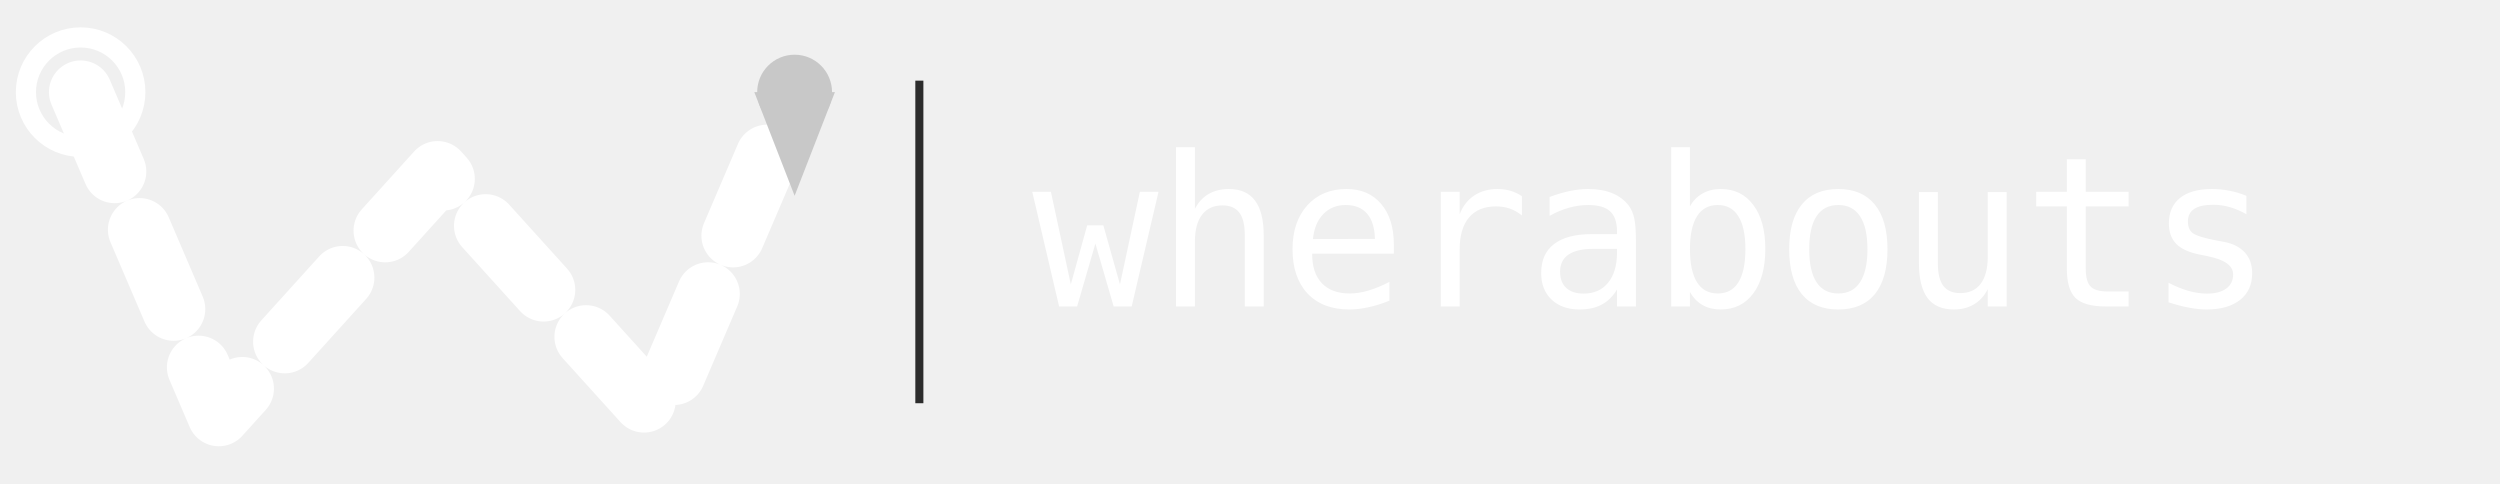
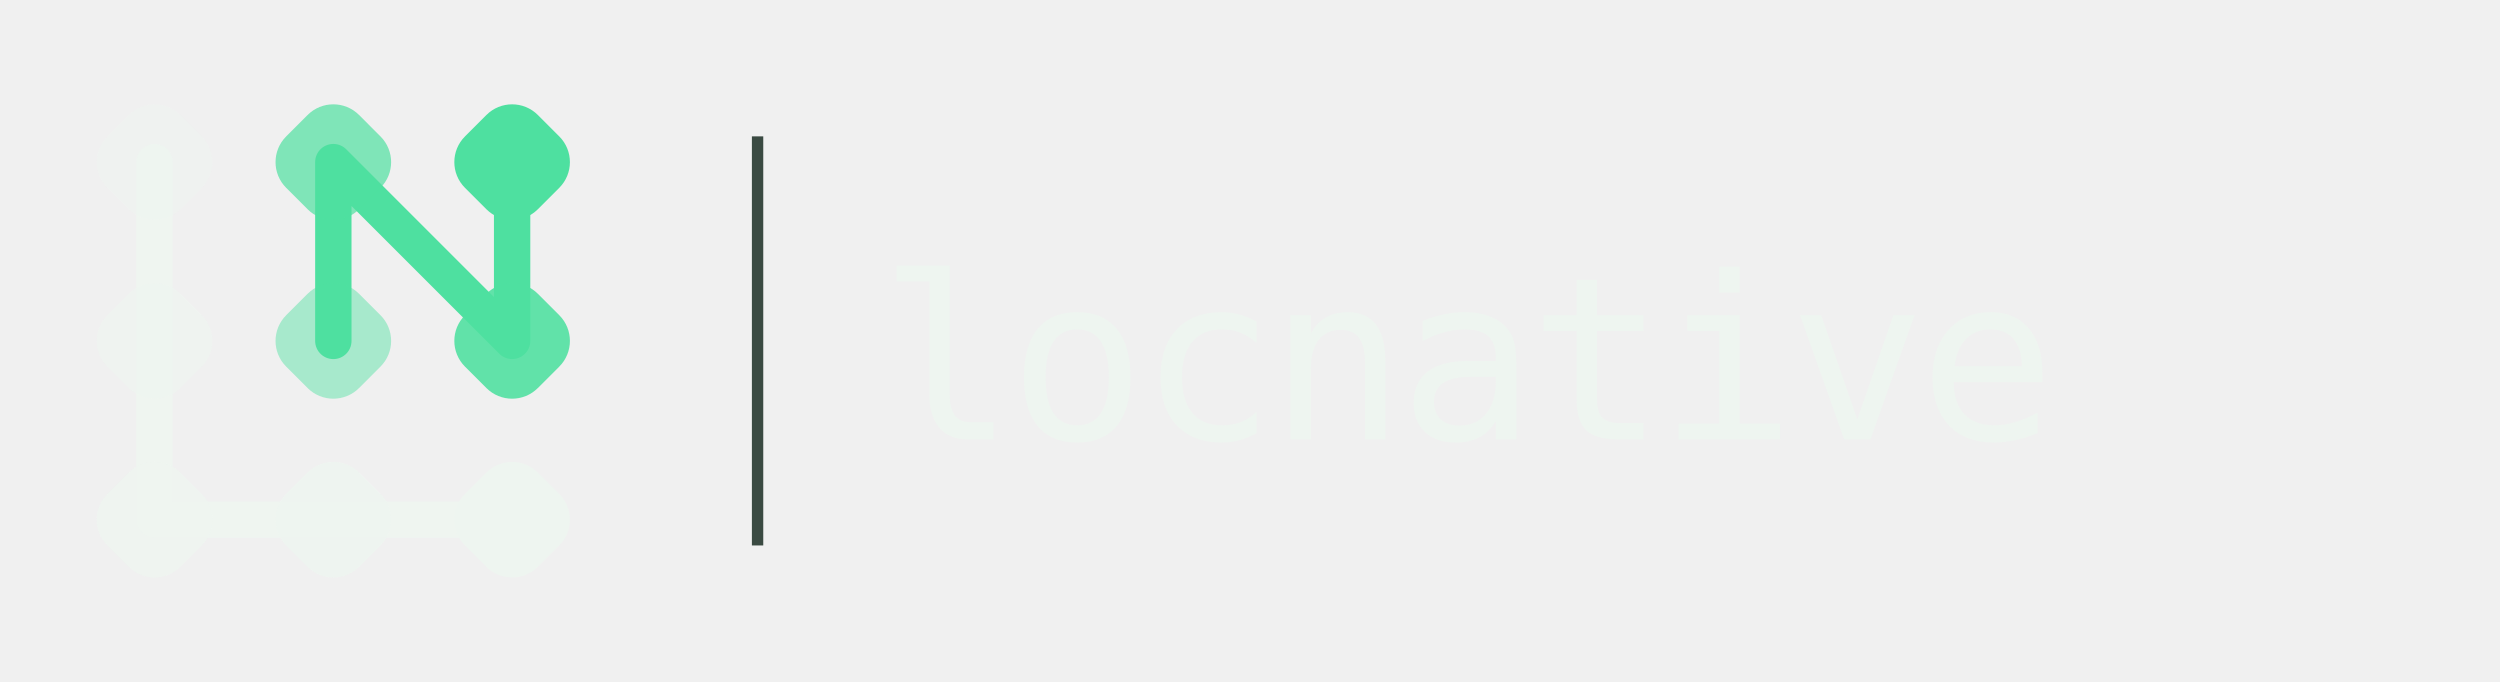
- <svg xmlns="http://www.w3.org/2000/svg" viewBox="0 0 310 60" role="img" aria-label="wherabouts — horizontal lockup">
-   <g transform="scale(0.714)">
-     <circle cx="14" cy="16" r="9.5" fill="none" stroke="#FFFFFF" stroke-width="3.5" />
-     <path d="M14,16 L38,72 L76,30 L114,72 L138,16" fill="none" stroke="#FFFFFF" stroke-width="11" stroke-linecap="round" stroke-linejoin="round" stroke-dasharray="15 11" />
-     <circle cx="138" cy="16" r="6.5" fill="#C8C8C8" />
-     <path d="M131,16 L145,16 L138,34 Z" fill="#C8C8C8" />
+ <svg xmlns="http://www.w3.org/2000/svg" viewBox="0 0 330 90" role="img" aria-label="locnative — horizontal lockup">
+   <g transform="translate(4,5) scale(0.8)">
+     <path d="M20.5,20.5 L20.5,50 L20.5,79.5 L50,79.5 L79.5,79.5" fill="none" stroke="#EEF5F0" stroke-width="6" stroke-linecap="round" stroke-linejoin="round" opacity="0.9" />
+     <path d="M50,50 L50,20.5 L79.5,50 L79.5,20.5" fill="none" stroke="#4EE0A0" stroke-width="6" stroke-linecap="round" stroke-linejoin="round" opacity="1.0" />
+     <g fill="#EEF5F0">
+       <rect x="12" y="12" width="17" height="17" rx="6" transform="rotate(45 20.5 20.5)" opacity="0.4" />
+       <rect x="12" y="41.5" width="17" height="17" rx="6" transform="rotate(45 20.5 50)" opacity="0.65" />
+       <rect x="12" y="71" width="17" height="17" rx="6" transform="rotate(45 20.5 79.5)" opacity="0.85" />
+       <rect x="41.5" y="71" width="17" height="17" rx="6" transform="rotate(45 50 79.5)" opacity="0.95" />
+       <rect x="71" y="71" width="17" height="17" rx="6" transform="rotate(45 79.5 79.5)" />
+     </g>
+     <g fill="#4EE0A0">
+       <rect x="41.5" y="41.5" width="17" height="17" rx="6" transform="rotate(45 50 50)" opacity="0.45" />
+       <rect x="41.5" y="12" width="17" height="17" rx="6" transform="rotate(45 50 20.5)" opacity="0.7" />
+       <rect x="71" y="41.5" width="17" height="17" rx="6" transform="rotate(45 79.5 50)" opacity="0.88" />
+       <rect x="71" y="12" width="17" height="17" rx="6" transform="rotate(45 79.5 20.5)" />
+     </g>
  </g>
-   <line x1="114" y1="10" x2="114" y2="50" stroke="#2C2C2C" stroke-width="1" />
-   <text x="128" y="38" font-family="'JetBrains Mono', ui-monospace, monospace" font-size="26" font-weight="300" fill="#FFFFFF" letter-spacing="-0.3">wherabouts</text>
+   <line x1="100" y1="18" x2="100" y2="72" stroke="#3A4A42" stroke-width="1.5" />
+   <text x="116" y="58" font-family="'JetBrains Mono','DejaVu Sans Mono',ui-monospace,monospace" font-size="30" font-weight="500" fill="#EEF5F0" letter-spacing="-0.03em">locnative</text>
</svg>
